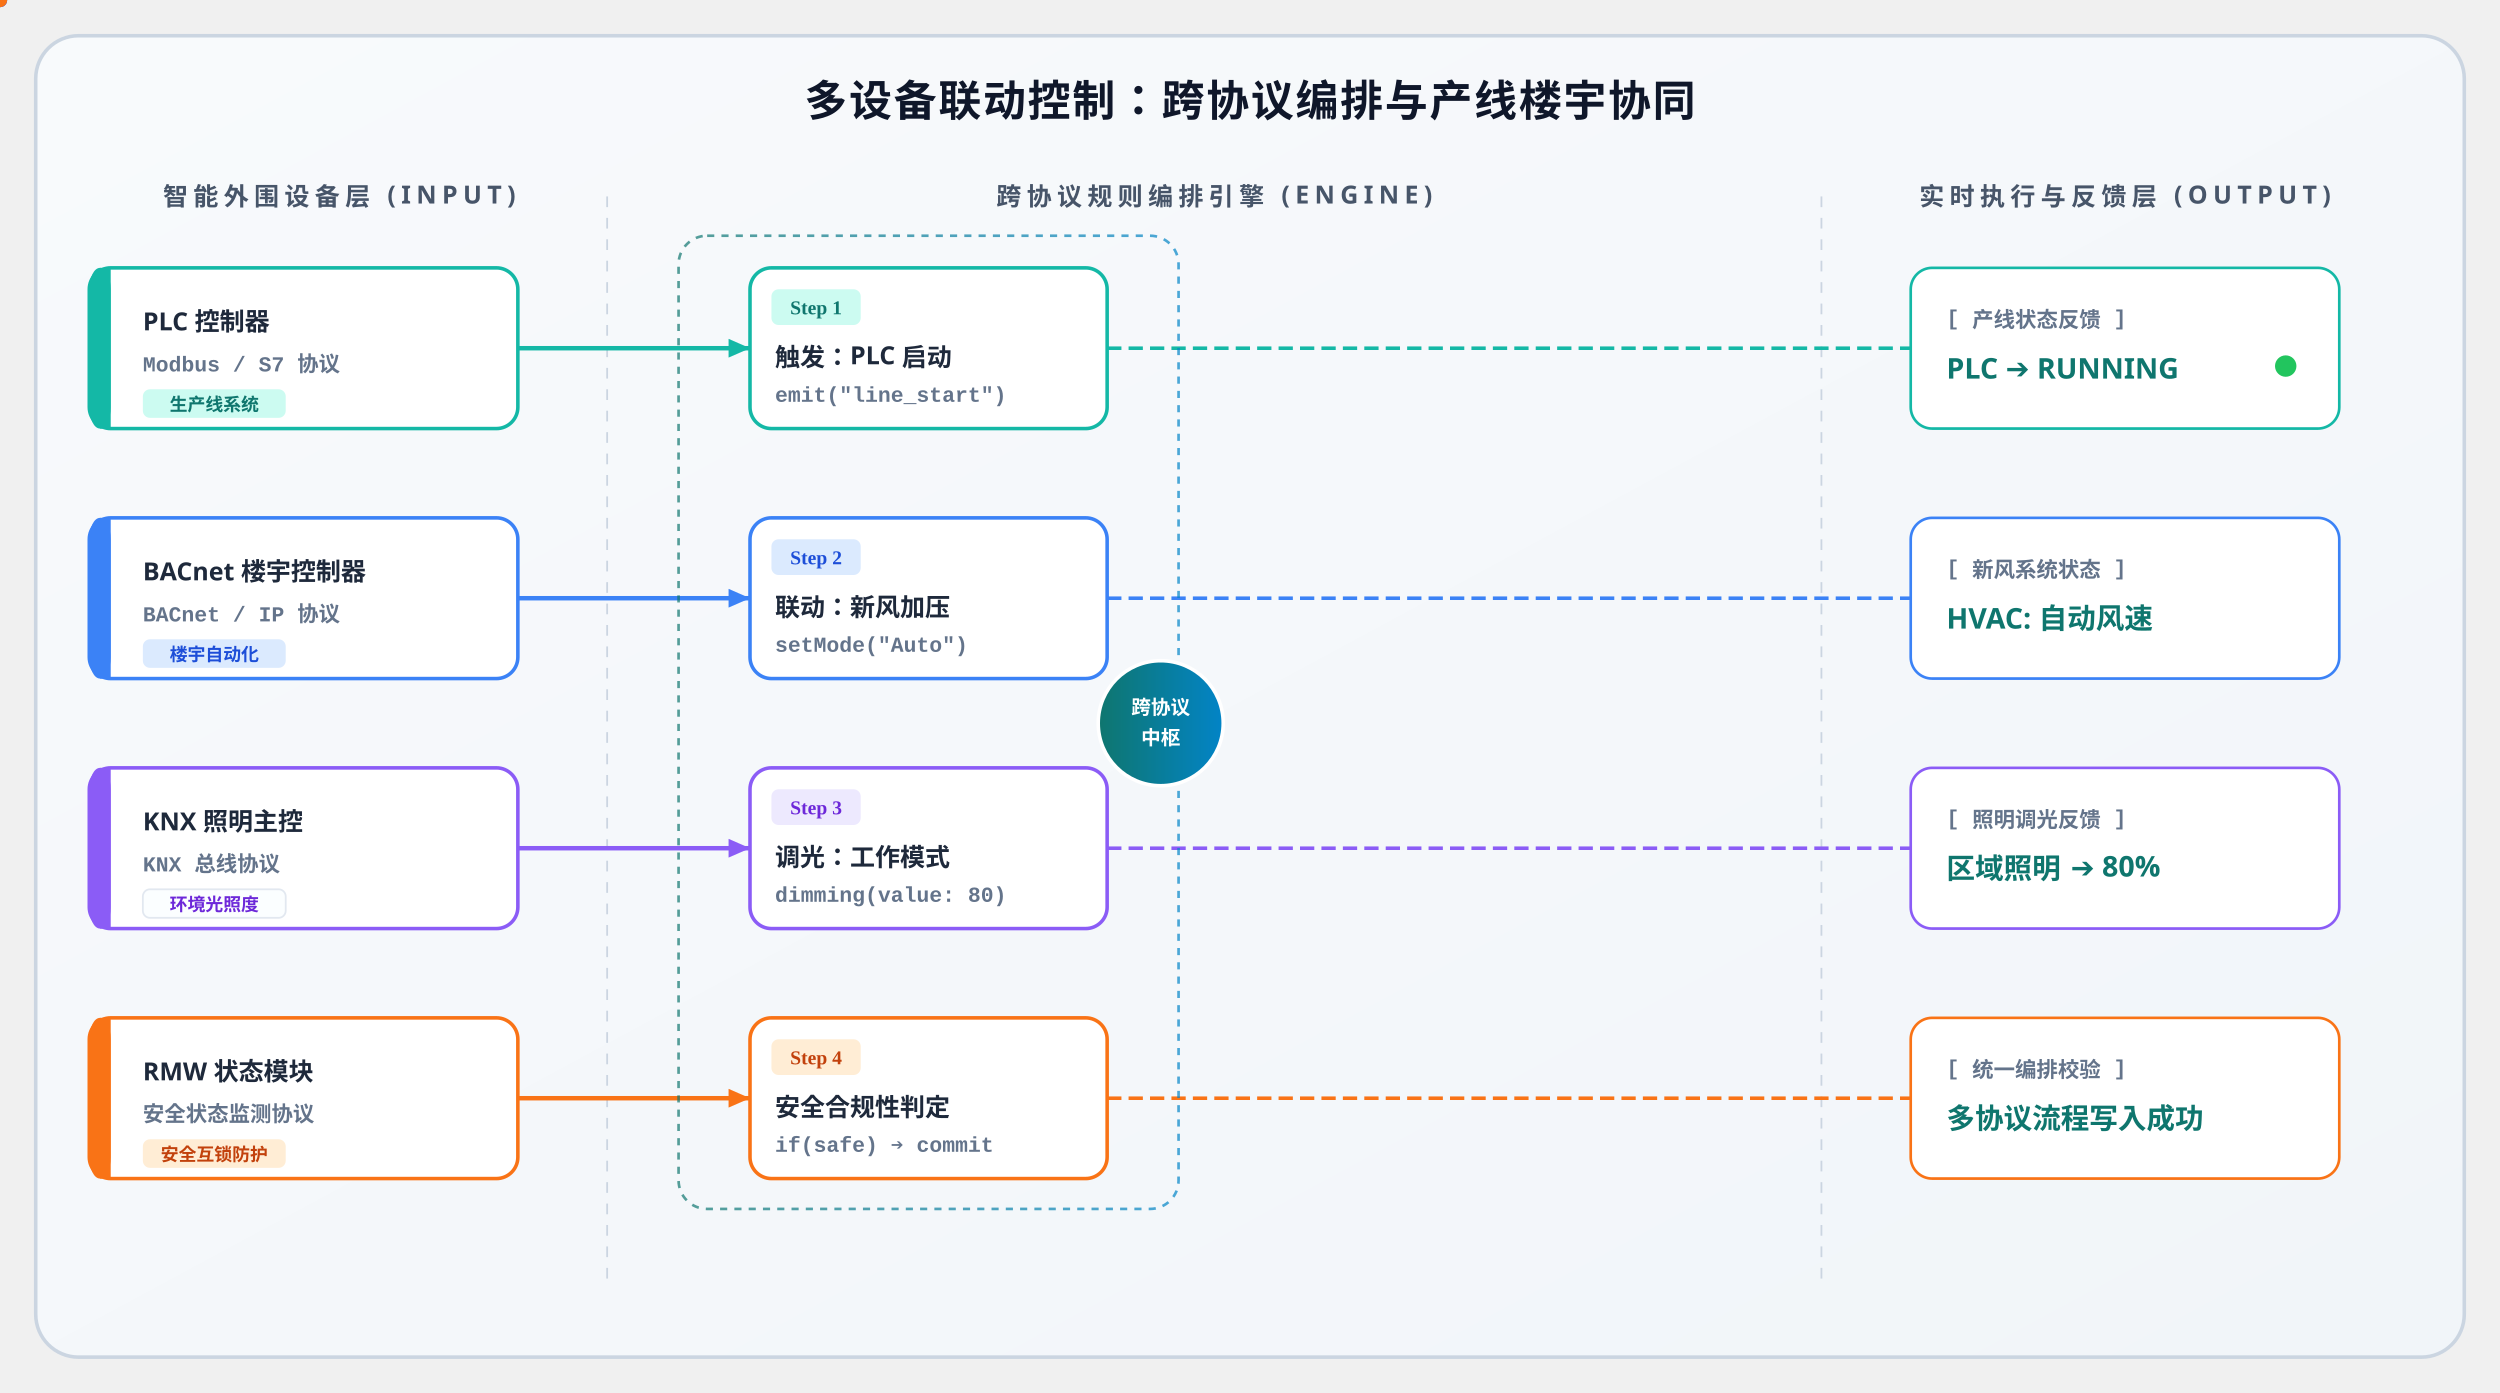
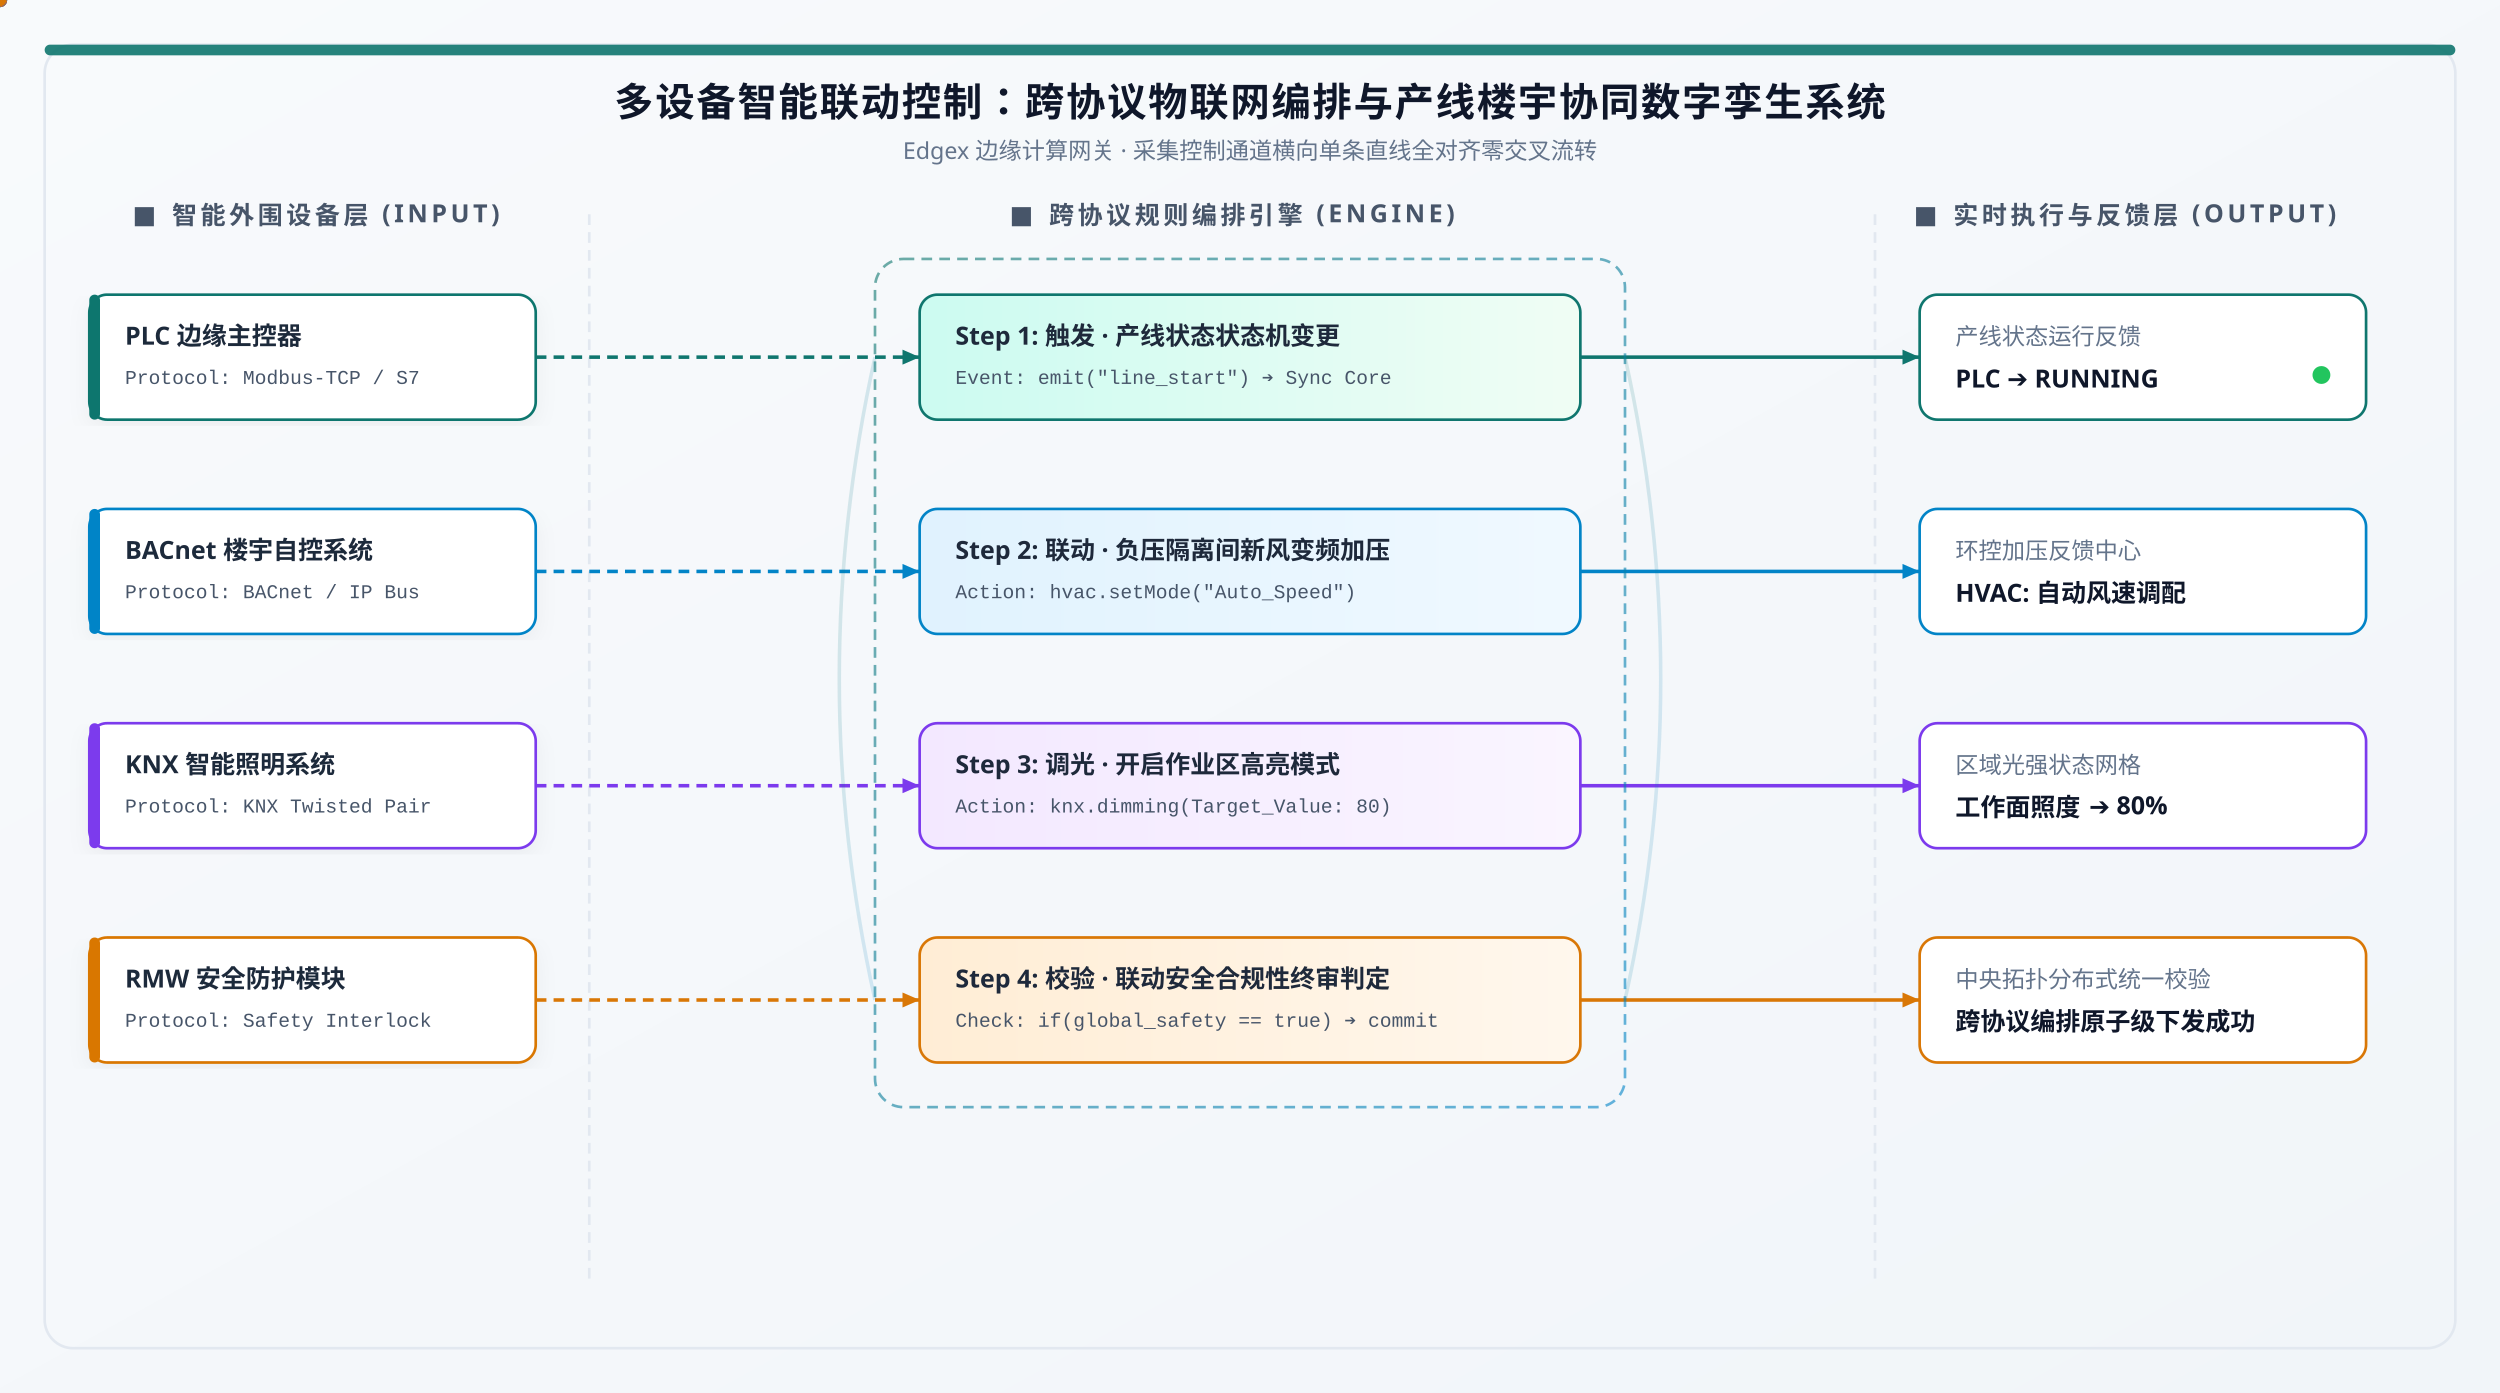
<svg xmlns="http://www.w3.org/2000/svg" width="1400" height="780" viewBox="0 0 1400 780">
  <defs>
    <linearGradient id="ctrl_bg" x1="0%" y1="0%" x2="100%" y2="100%">
      <stop offset="0%" stop-color="#f8fafc" />
      <stop offset="100%" stop-color="#f1f5f9" />
    </linearGradient>
-     <linearGradient id="hub_bg" x1="0%" y1="0%" x2="100%" y2="0%">
+     <linearGradient id="hub_bg" x1="0%" y1="0%" x2="100%" y2="100%">
      <stop offset="0%" stop-color="#0f766e" />
      <stop offset="100%" stop-color="#0284c7" />
    </linearGradient>
+     <linearGradient id="grad-teal" x1="0" y1="0" x2="1" y2="0">
+       <stop offset="0%" stop-color="#ccfbf1" />
+       <stop offset="100%" stop-color="#f0fdf4" />
+     </linearGradient>
+     <linearGradient id="grad-blue" x1="0" y1="0" x2="1" y2="0">
+       <stop offset="0%" stop-color="#e0f2fe" />
+       <stop offset="100%" stop-color="#f0f9ff" />
+     </linearGradient>
+     <linearGradient id="grad-purple" x1="0" y1="0" x2="1" y2="0">
+       <stop offset="0%" stop-color="#f3e8ff" />
+       <stop offset="100%" stop-color="#faf5ff" />
+     </linearGradient>
+     <linearGradient id="grad-orange" x1="0" y1="0" x2="1" y2="0">
+       <stop offset="0%" stop-color="#ffedd5" />
+       <stop offset="100%" stop-color="#fff7ed" />
+     </linearGradient>
+     <filter id="shadow" x="-5%" y="-5%" width="110%" height="110%">
+       <feDropShadow dx="0" dy="4" stdDeviation="6" flood-color="#0f172a" flood-opacity="0.05" />
+     </filter>
    <marker id="arrow_teal" viewBox="0 0 10 10" refX="8" refY="5" markerWidth="6" markerHeight="6" orient="auto">
-       <path d="M0 1.5 L8 5 L0 8.5 Z" fill="#14b8a6" />
+       <path d="M0 1.5 L8 5 L0 8.5 Z" fill="#0f766e" />
    </marker>
    <marker id="arrow_blue" viewBox="0 0 10 10" refX="8" refY="5" markerWidth="6" markerHeight="6" orient="auto">
-       <path d="M0 1.5 L8 5 L0 8.5 Z" fill="#3b82f6" />
+       <path d="M0 1.5 L8 5 L0 8.5 Z" fill="#0284c7" />
    </marker>
    <marker id="arrow_purple" viewBox="0 0 10 10" refX="8" refY="5" markerWidth="6" markerHeight="6" orient="auto">
-       <path d="M0 1.5 L8 5 L0 8.5 Z" fill="#8b5cf6" />
+       <path d="M0 1.5 L8 5 L0 8.5 Z" fill="#7c3aed" />
    </marker>
    <marker id="arrow_orange" viewBox="0 0 10 10" refX="8" refY="5" markerWidth="6" markerHeight="6" orient="auto">
-       <path d="M0 1.5 L8 5 L0 8.5 Z" fill="#f97316" />
+       <path d="M0 1.5 L8 5 L0 8.5 Z" fill="#d97706" />
    </marker>
    <style>
-       .main-title { fill:#0f172a; font-family:'Segoe UI',system-ui,sans-serif; font-weight:800; font-size:24px; letter-spacing:1px; }
-       .section-title { fill:#475569; font-family:'Segoe UI',sans-serif; font-weight:700; font-size:14px; letter-spacing:3px; }
-       .lbl { fill:#1e293b; font-family:'Segoe UI',sans-serif; font-size:14px; font-weight:700; }
-       .code { fill:#64748b; font-family:'Courier New',monospace; font-size:12px; font-weight:600; }
-       .val { fill:#0f766e; font-family:'Segoe UI',sans-serif; font-weight:800; font-size:16px; }
-       .flow-line { stroke-dasharray: 8 4; animation: flow 30s linear infinite; }
-       @keyframes flow { to { stroke-dashoffset: -1000; } }
+       .main-title { fill:#0f172a; font-family:'Segoe UI','Microsoft YaHei',sans-serif; font-weight:800; font-size:22px; letter-spacing:1px; }
+       .section-subtitle { fill:#64748b; font-family:'Segoe UI','Microsoft YaHei',sans-serif; font-size:13px; font-weight:400; }
+       .section-title { fill:#475569; font-family:'Segoe UI','Microsoft YaHei',sans-serif; font-weight:700; font-size:14px; letter-spacing:2px; }
+       .lbl { fill:#1e293b; font-family:'Segoe UI','Microsoft YaHei',sans-serif; font-size:14px; font-weight:600; }
+       .code { fill:#475569; font-family:'Consolas','Courier New',monospace; font-size:11px; }
+       .val { fill:#0f172a; font-family:'Segoe UI',sans-serif; font-weight:700; font-size:14px; }
+       .pulse { animation: blink 1.2s ease-in-out infinite; }
+       @keyframes blink { 0%,100%{opacity:1} 50%{opacity:0.4} }
+       .dash-line { stroke-dasharray: 6 4; animation: march 1.5s linear infinite; }
+       @keyframes march { to { stroke-dashoffset: -20; } }
    </style>
  </defs>
-   <rect width="1360" height="740" x="20" y="20" rx="24" fill="url(#ctrl_bg)" stroke="#cbd5e1" stroke-width="2" />
-   <text x="700" y="65" text-anchor="middle" class="main-title">多设备联动控制：跨协议编排与产线楼宇协同</text>
-   <line x1="340" y1="110" x2="340" y2="720" stroke="#cbd5e1" stroke-width="1" stroke-dasharray="6 6" />
-   <line x1="1020" y1="110" x2="1020" y2="720" stroke="#cbd5e1" stroke-width="1" stroke-dasharray="6 6" />
-   <text x="190" y="115" text-anchor="middle" class="section-title">智能外围设备层 (INPUT)</text>
-   <text x="680" y="115" text-anchor="middle" class="section-title">跨协议规则编排引擎 (ENGINE)</text>
-   <text x="1190" y="115" text-anchor="middle" class="section-title">实时执行与反馈层 (OUTPUT)</text>
-   <g transform="translate(50, 150)">
-     <rect width="240" height="90" rx="12" fill="#fff" stroke="#14b8a6" stroke-width="2" box-shadow="0 4px 6px -1px rgba(0,0,0,0.1)" />
-     <rect x="0" y="0" width="12" height="90" fill="#14b8a6" rx="12" />
-     <rect x="6" y="0" width="6" height="90" fill="#14b8a6" />
-     <text x="30" y="35" class="lbl">PLC 控制器</text>
-     <text x="30" y="58" class="code">Modbus / S7 协议</text>
-     <rect x="30" y="68" width="80" height="16" rx="4" fill="#ccfbf1" />
-     <text x="70" y="80" text-anchor="middle" fill="#0f766e" font-size="10" font-weight="bold">生产线系统</text>
+   <rect width="1400" height="780" fill="url(#ctrl_bg)" />
+   <rect x="25" y="25" width="1350" height="730" rx="16" fill="none" stroke="#e2e8f0" stroke-width="1.5" />
+   <rect x="25" y="25" width="1350" height="6" rx="3" fill="#0f766e" opacity="0.9" />
+   <g transform="translate(700, 65)" text-anchor="middle">
+     <text class="main-title">多设备智能联动控制：跨协议物联网编排与产线楼宇协同数字孪生系统</text>
+     <text y="24" class="section-subtitle">Edgex 边缘计算网关 · 采集控制通道横向单条直线全对齐零交叉流转</text>
  </g>
-   <g transform="translate(420, 150)">
-     <rect width="200" height="90" rx="12" fill="#fff" stroke="#14b8a6" stroke-width="2" />
-     <rect x="12" y="12" width="50" height="20" rx="4" fill="#ccfbf1" />
-     <text x="37" y="26" text-anchor="middle" fill="#0f766e" font-size="11" font-weight="bold">Step 1</text>
-     <text x="14" y="55" class="lbl">触发：PLC 启动</text>
-     <text x="14" y="75" class="code">emit("line_start")</text>
+   <line x1="330" y1="120" x2="330" y2="720" stroke="#e2e8f0" stroke-width="1.5" stroke-dasharray="6 4" />
+   <line x1="1050" y1="120" x2="1050" y2="720" stroke="#e2e8f0" stroke-width="1.5" stroke-dasharray="6 4" />
+   <text x="177" y="125" text-anchor="middle" class="section-title">■ 智能外围设备层 (INPUT)</text>
+   <text x="690" y="125" text-anchor="middle" class="section-title">■ 跨协议规则编排引擎 (ENGINE)</text>
+   <text x="1190" y="125" text-anchor="middle" class="section-title">■ 实时执行与反馈层 (OUTPUT)</text>
+   <g transform="translate(50, 165)" filter="url(#shadow)">
+     <rect width="250" height="70" rx="10" fill="#ffffff" stroke="#0f766e" stroke-width="1.5" />
+     <rect width="6" height="70" rx="3" fill="#0f766e" />
+     <text x="20" y="28" class="lbl">PLC 边缘主控器</text>
+     <text x="20" y="50" class="code">Protocol: Modbus-TCP / S7</text>
  </g>
-   <g transform="translate(1070, 150)">
-     <rect width="240" height="90" rx="12" fill="#fff" stroke="#14b8a6" stroke-width="1.5" />
-     <text x="20" y="32" class="code" fill="#0d9488">[ 产线状态反馈 ]</text>
-     <text x="20" y="62" class="val" fill="#0d9488">PLC ➔ RUNNING</text>
-     <circle cx="210" cy="55" r="6" fill="#22c55e">
-       <animate attributeName="opacity" values="1;0.4;1" dur="1.2s" repeatCount="indefinite" />
-     </circle>
+   <g transform="translate(515, 165)">
+     <rect width="370" height="70" rx="10" fill="url(#grad-teal)" stroke="#0f766e" stroke-width="1.5" />
+     <text x="20" y="28" class="lbl">Step 1: 触发 · 产线状态状态机变更</text>
+     <text x="20" y="50" class="code">Event: emit("line_start") ➔ Sync Core</text>
  </g>
-   <path id="line_row1_a" d="M 290,195 H 420" fill="none" stroke="#14b8a6" stroke-width="2.5" marker-end="url(#arrow_teal)" />
-   <path id="line_row1_b" d="M 620,195 H 1070" fill="none" stroke="#14b8a6" stroke-width="2" stroke-dasharray="6 4" class="flow-line" />
-   <g transform="translate(50, 290)">
-     <rect width="240" height="90" rx="12" fill="#fff" stroke="#3b82f6" stroke-width="2" />
-     <rect x="0" y="0" width="12" height="90" fill="#3b82f6" rx="12" />
-     <rect x="6" y="0" width="6" height="90" fill="#3b82f6" />
-     <text x="30" y="35" class="lbl">BACnet 楼宇控制器</text>
-     <text x="30" y="58" class="code">BACnet / IP 协议</text>
-     <rect x="30" y="68" width="80" height="16" rx="4" fill="#dbeafe" />
-     <text x="70" y="80" text-anchor="middle" fill="#1d4ed8" font-size="10" font-weight="bold">楼宇自动化</text>
+   <g transform="translate(1075, 165)">
+     <rect width="250" height="70" rx="10" fill="#ffffff" stroke="#0f766e" stroke-width="1.5" />
+     <text x="20" y="28" class="section-subtitle" fill="#0f766e">产线状态运行反馈</text>
+     <text x="20" y="52" class="val" fill="#0f766e">PLC ➔ RUNNING</text>
+     <circle cx="225" cy="45" r="5" fill="#22c55e" class="pulse" />
  </g>
-   <g transform="translate(420, 290)">
-     <rect width="200" height="90" rx="12" fill="#fff" stroke="#3b82f6" stroke-width="2" />
-     <rect x="12" y="12" width="50" height="20" rx="4" fill="#dbeafe" />
-     <text x="37" y="26" text-anchor="middle" fill="#1d4ed8" font-size="11" font-weight="bold">Step 2</text>
-     <text x="14" y="55" class="lbl">联动：新风加压</text>
-     <text x="14" y="75" class="code">setMode("Auto")</text>
+   <path d="M 300 200 H 515" stroke="#0f766e" stroke-width="2" marker-end="url(#arrow_teal)" class="dash-line" />
+   <path d="M 885 200 H 1075" stroke="#0f766e" stroke-width="2" marker-end="url(#arrow_teal)" />
+   <g transform="translate(50, 285)" filter="url(#shadow)">
+     <rect width="250" height="70" rx="10" fill="#ffffff" stroke="#0284c7" stroke-width="1.5" />
+     <rect width="6" height="70" rx="3" fill="#0284c7" />
+     <text x="20" y="28" class="lbl">BACnet 楼宇自控系统</text>
+     <text x="20" y="50" class="code">Protocol: BACnet / IP Bus</text>
  </g>
-   <g transform="translate(1070, 290)">
-     <rect width="240" height="90" rx="12" fill="#fff" stroke="#3b82f6" stroke-width="1.5" />
-     <text x="20" y="32" class="code" fill="#2563eb">[ 新风系统状态 ]</text>
-     <text x="20" y="62" class="val" fill="#2563eb">HVAC: 自动风速</text>
+   <g transform="translate(515, 285)">
+     <rect width="370" height="70" rx="10" fill="url(#grad-blue)" stroke="#0284c7" stroke-width="1.5" />
+     <text x="20" y="28" class="lbl">Step 2: 联动 · 负压隔离间新风变频加压</text>
+     <text x="20" y="50" class="code">Action: hvac.setMode("Auto_Speed")</text>
  </g>
-   <path id="line_row2_a" d="M 290,335 H 420" fill="none" stroke="#3b82f6" stroke-width="2.5" marker-end="url(#arrow_blue)" />
-   <path id="line_row2_b" d="M 620,335 H 1070" fill="none" stroke="#3b82f6" stroke-width="2" stroke-dasharray="6 4" class="flow-line" />
-   <g transform="translate(50, 430)">
-     <rect width="240" height="90" rx="12" fill="#fff" stroke="#8b5cf6" stroke-width="2" />
-     <rect x="0" y="0" width="12" height="90" fill="#8b5cf6" rx="12" />
-     <rect x="6" y="0" width="6" height="90" fill="#8b5cf6" />
-     <text x="30" y="35" class="lbl">KNX 照明主控</text>
-     <text x="30" y="58" class="code">KNX 总线协议</text>
-     <rect x="30" y="68" width="80" height="16" rx="4" fill="#fbfeff" stroke="#e2e8f0" />
-     <text x="70" y="80" text-anchor="middle" fill="#6d28d9" font-size="10" font-weight="bold">环境光照度</text>
+   <g transform="translate(1075, 285)">
+     <rect width="250" height="70" rx="10" fill="#ffffff" stroke="#0284c7" stroke-width="1.5" />
+     <text x="20" y="28" class="section-subtitle" fill="#0284c7">环控加压反馈中心</text>
+     <text x="20" y="52" class="val" fill="#014f86">HVAC: 自动风速调配</text>
  </g>
-   <g transform="translate(420, 430)">
-     <rect width="200" height="90" rx="12" fill="#fff" stroke="#8b5cf6" stroke-width="2" />
-     <rect x="12" y="12" width="50" height="20" rx="4" fill="#ede9fe" />
-     <text x="37" y="26" text-anchor="middle" fill="#6d28d9" font-size="11" font-weight="bold">Step 3</text>
-     <text x="14" y="55" class="lbl">调光：工作模式</text>
-     <text x="14" y="75" class="code">dimming(value: 80)</text>
+   <path d="M 300 320 H 515" stroke="#0284c7" stroke-width="2" marker-end="url(#arrow_blue)" class="dash-line" />
+   <path d="M 885 320 H 1075" stroke="#0284c7" stroke-width="2" marker-end="url(#arrow_blue)" />
+   <g transform="translate(50, 405)" filter="url(#shadow)">
+     <rect width="250" height="70" rx="10" fill="#ffffff" stroke="#7c3aed" stroke-width="1.5" />
+     <rect width="6" height="70" rx="3" fill="#7c3aed" />
+     <text x="20" y="28" class="lbl">KNX 智能照明系统</text>
+     <text x="20" y="50" class="code">Protocol: KNX Twisted Pair</text>
  </g>
-   <g transform="translate(1070, 430)">
-     <rect width="240" height="90" rx="12" fill="#fff" stroke="#8b5cf6" stroke-width="1.5" />
-     <text x="20" y="32" class="code" fill="#7c3aed">[ 照明调光反馈 ]</text>
-     <text x="20" y="62" class="val" fill="#7c3aed">区域照明 ➔ 80%</text>
+   <g transform="translate(515, 405)">
+     <rect width="370" height="70" rx="10" fill="url(#grad-purple)" stroke="#7c3aed" stroke-width="1.5" />
+     <text x="20" y="28" class="lbl">Step 3: 调光 · 开启作业区高亮模式</text>
+     <text x="20" y="50" class="code">Action: knx.dimming(Target_Value: 80)</text>
  </g>
-   <path id="line_row3_a" d="M 290,475 H 420" fill="none" stroke="#8b5cf6" stroke-width="2.5" marker-end="url(#arrow_purple)" />
-   <path id="line_row3_b" d="M 620,475 H 1070" fill="none" stroke="#8b5cf6" stroke-width="2" stroke-dasharray="6 4" class="flow-line" />
-   <g transform="translate(50, 570)">
-     <rect width="240" height="90" rx="12" fill="#fff" stroke="#f97316" stroke-width="2" />
-     <rect x="0" y="0" width="12" height="90" fill="#f97316" rx="12" />
-     <rect x="6" y="0" width="6" height="90" fill="#f97316" />
-     <text x="30" y="35" class="lbl">RMW 状态模块</text>
-     <text x="30" y="58" class="code">安全状态监测协议</text>
-     <rect x="30" y="68" width="80" height="16" rx="4" fill="#ffedd5" />
-     <text x="70" y="80" text-anchor="middle" fill="#c2410c" font-size="10" font-weight="bold">安全互锁防护</text>
+   <g transform="translate(1075, 405)">
+     <rect width="250" height="70" rx="10" fill="#ffffff" stroke="#7c3aed" stroke-width="1.5" />
+     <text x="20" y="28" class="section-subtitle" fill="#7c3aed">区域光强状态网格</text>
+     <text x="20" y="52" class="val" fill="#5b21b6">工作面照度 ➔ 80%</text>
  </g>
-   <g transform="translate(420, 570)">
-     <rect width="200" height="90" rx="12" fill="#fff" stroke="#f97316" stroke-width="2" />
-     <rect x="12" y="12" width="50" height="20" rx="4" fill="#ffedd5" />
-     <text x="37" y="26" text-anchor="middle" fill="#c2410c" font-size="11" font-weight="bold">Step 4</text>
-     <text x="14" y="55" class="lbl">安全合规性判定</text>
-     <text x="14" y="75" class="code">if(safe) ➔ commit</text>
+   <path d="M 300 440 H 515" stroke="#7c3aed" stroke-width="2" marker-end="url(#arrow_purple)" class="dash-line" />
+   <path d="M 885 440 H 1075" stroke="#7c3aed" stroke-width="2" marker-end="url(#arrow_purple)" />
+   <g transform="translate(50, 525)" filter="url(#shadow)">
+     <rect width="250" height="70" rx="10" fill="#ffffff" stroke="#d97706" stroke-width="1.5" />
+     <rect width="6" height="70" rx="3" fill="#d97706" />
+     <text x="20" y="28" class="lbl">RMW 安全防护模块</text>
+     <text x="20" y="50" class="code">Protocol: Safety Interlock</text>
  </g>
-   <g transform="translate(1070, 570)">
-     <rect width="240" height="90" rx="12" fill="#fff" stroke="#f97316" stroke-width="1.5" />
-     <text x="20" y="32" class="code" fill="#ea580c">[ 统一编排校验 ]</text>
-     <text x="20" y="62" class="val" fill="#ea580c" font-size="14px">多协议流程写入成功</text>
+   <g transform="translate(515, 525)">
+     <rect width="370" height="70" rx="10" fill="url(#grad-orange)" stroke="#d97706" stroke-width="1.5" />
+     <text x="20" y="28" class="lbl">Step 4: 校验 · 联动安全合规性终审判定</text>
+     <text x="20" y="50" class="code">Check: if(global_safety == true) ➔ commit</text>
  </g>
-   <path id="line_row4_a" d="M 290,615 H 420" fill="none" stroke="#f97316" stroke-width="2.5" marker-end="url(#arrow_orange)" />
-   <path id="line_row4_b" d="M 620,615 H 1070" fill="none" stroke="#f97316" stroke-width="2" stroke-dasharray="6 4" class="flow-line" />
-   <rect x="380" y="132" width="280" height="545" rx="16" fill="none" stroke="url(#hub_bg)" stroke-width="1.5" stroke-dasharray="4 4" opacity="0.7" />
-   <path d="M 650,195 V 615" fill="none" stroke="url(#hub_bg)" stroke-width="3" opacity="0.3" />
-   <g transform="translate(650, 405)">
-     <circle cx="0" cy="0" r="35" fill="url(#hub_bg)" stroke="#fff" stroke-width="2" />
-     <text x="0" y="-5" text-anchor="middle" fill="#fff" font-size="11" font-weight="bold">跨协议</text>
-     <text x="0" y="12" text-anchor="middle" fill="#fff" font-size="11" font-weight="bold">中枢</text>
+   <g transform="translate(1075, 525)">
+     <rect width="250" height="70" rx="10" fill="#ffffff" stroke="#d97706" stroke-width="1.5" />
+     <text x="20" y="28" class="section-subtitle" fill="#d97706">中央拓扑分布式统一校验</text>
+     <text x="20" y="52" class="val" fill="#9a3412">跨协议编排原子级下发成功</text>
  </g>
-   <circle r="4" fill="#14b8a6">
-     <animateMotion dur="3s" repeatCount="indefinite">
-       <mpath href="#line_row1_a" />
-     </animateMotion>
+   <path d="M 300 560 H 515" stroke="#d97706" stroke-width="2" marker-end="url(#arrow_orange)" class="dash-line" />
+   <path d="M 885 560 H 1075" stroke="#d97706" stroke-width="2" marker-end="url(#arrow_orange)" />
+   <rect x="490" y="145" width="420" height="475" rx="16" fill="none" stroke="url(#hub_bg)" stroke-width="1.5" stroke-dasharray="6 4" opacity="0.6" />
+   <path d="M 490,200 Q 450,380 490,560" fill="none" stroke="url(#hub_bg)" stroke-width="2" opacity="0.15" />
+   <path d="M 910,200 Q 950,380 910,560" fill="none" stroke="url(#hub_bg)" stroke-width="2" opacity="0.15" />
+   <circle r="4" fill="#0f766e">
+     <animateMotion dur="1.3s" repeatCount="indefinite" path="M 300 200 H 515" />
  </circle>
-   <circle r="4" fill="#3b82f6">
-     <animateMotion dur="3.5s" repeatCount="indefinite">
-       <mpath href="#line_row2_a" />
-     </animateMotion>
+   <circle r="4" fill="#0284c7">
+     <animateMotion dur="1.6s" repeatCount="indefinite" path="M 300 320 H 515" />
  </circle>
-   <circle r="4" fill="#8b5cf6">
-     <animateMotion dur="2.8s" repeatCount="indefinite">
-       <mpath href="#line_row3_a" />
-     </animateMotion>
+   <circle r="4" fill="#7c3aed">
+     <animateMotion dur="1.1s" repeatCount="indefinite" path="M 300 440 H 515" />
  </circle>
-   <circle r="4" fill="#f97316">
-     <animateMotion dur="3.2s" repeatCount="indefinite">
-       <mpath href="#line_row4_a" />
-     </animateMotion>
+   <circle r="4" fill="#d97706">
+     <animateMotion dur="1.4s" repeatCount="indefinite" path="M 300 560 H 515" />
+   </circle>
+   <circle r="3.5" fill="#0f766e">
+     <animateMotion dur="1.5s" repeatCount="indefinite" path="M 885 200 H 1075" />
+   </circle>
+   <circle r="3.5" fill="#0284c7">
+     <animateMotion dur="1.2s" repeatCount="indefinite" path="M 885 320 H 1075" />
+   </circle>
+   <circle r="3.5" fill="#7c3aed">
+     <animateMotion dur="1.7s" repeatCount="indefinite" path="M 885 440 H 1075" />
+   </circle>
+   <circle r="3.5" fill="#d97706">
+     <animateMotion dur="1.4s" repeatCount="indefinite" path="M 885 560 H 1075" />
  </circle>
</svg>
